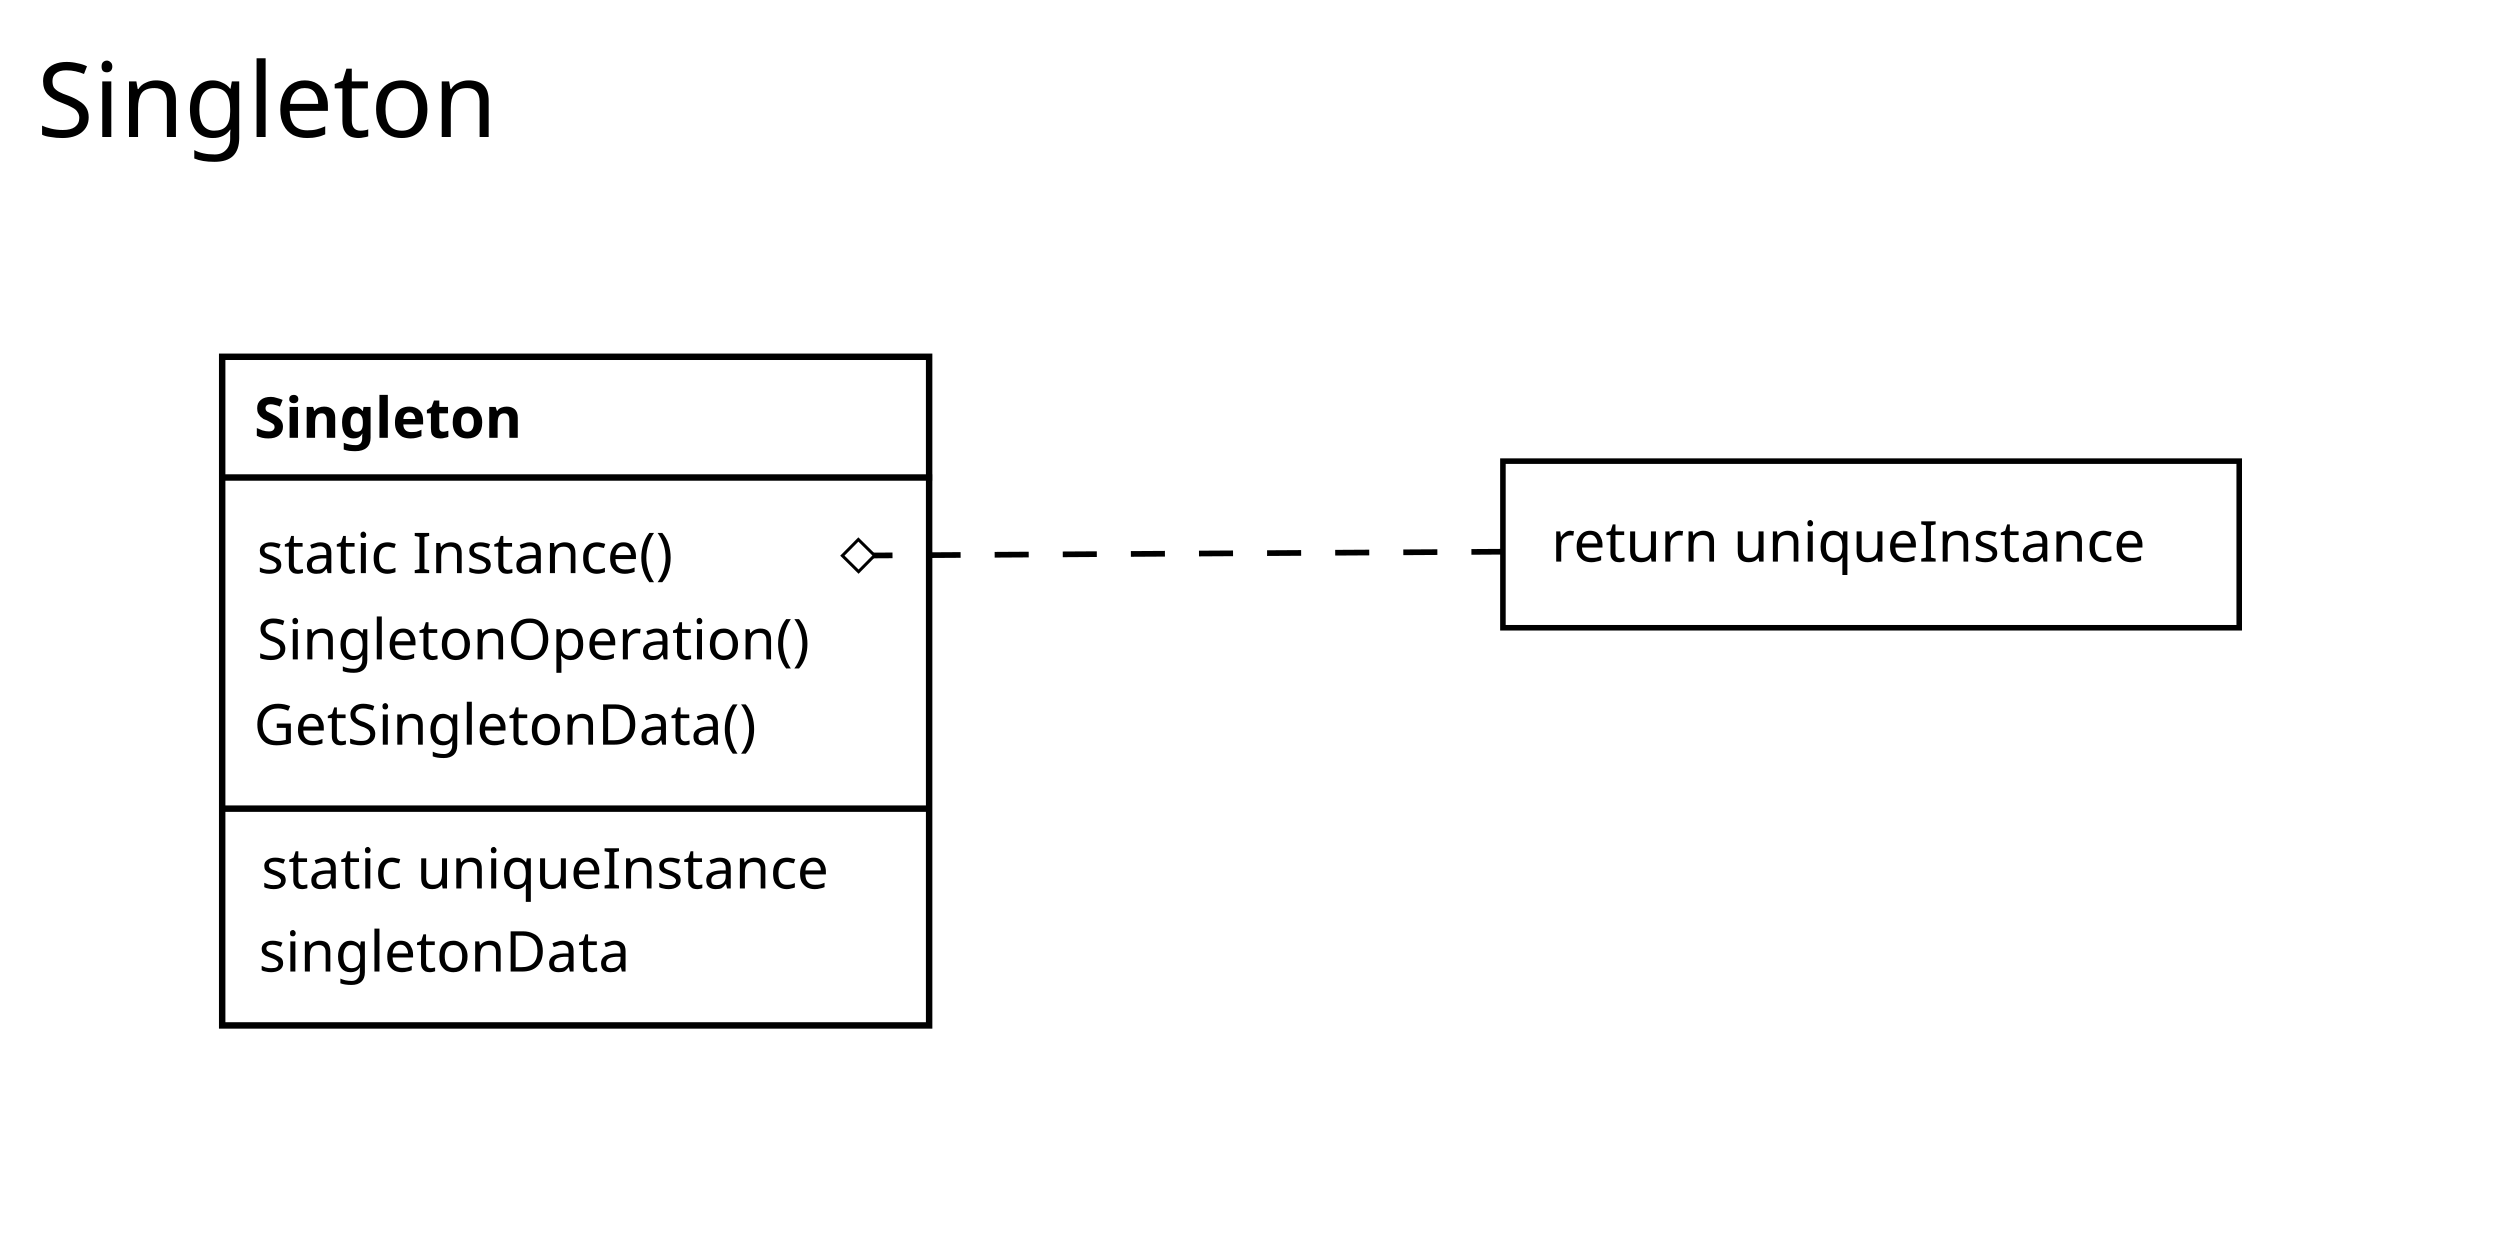
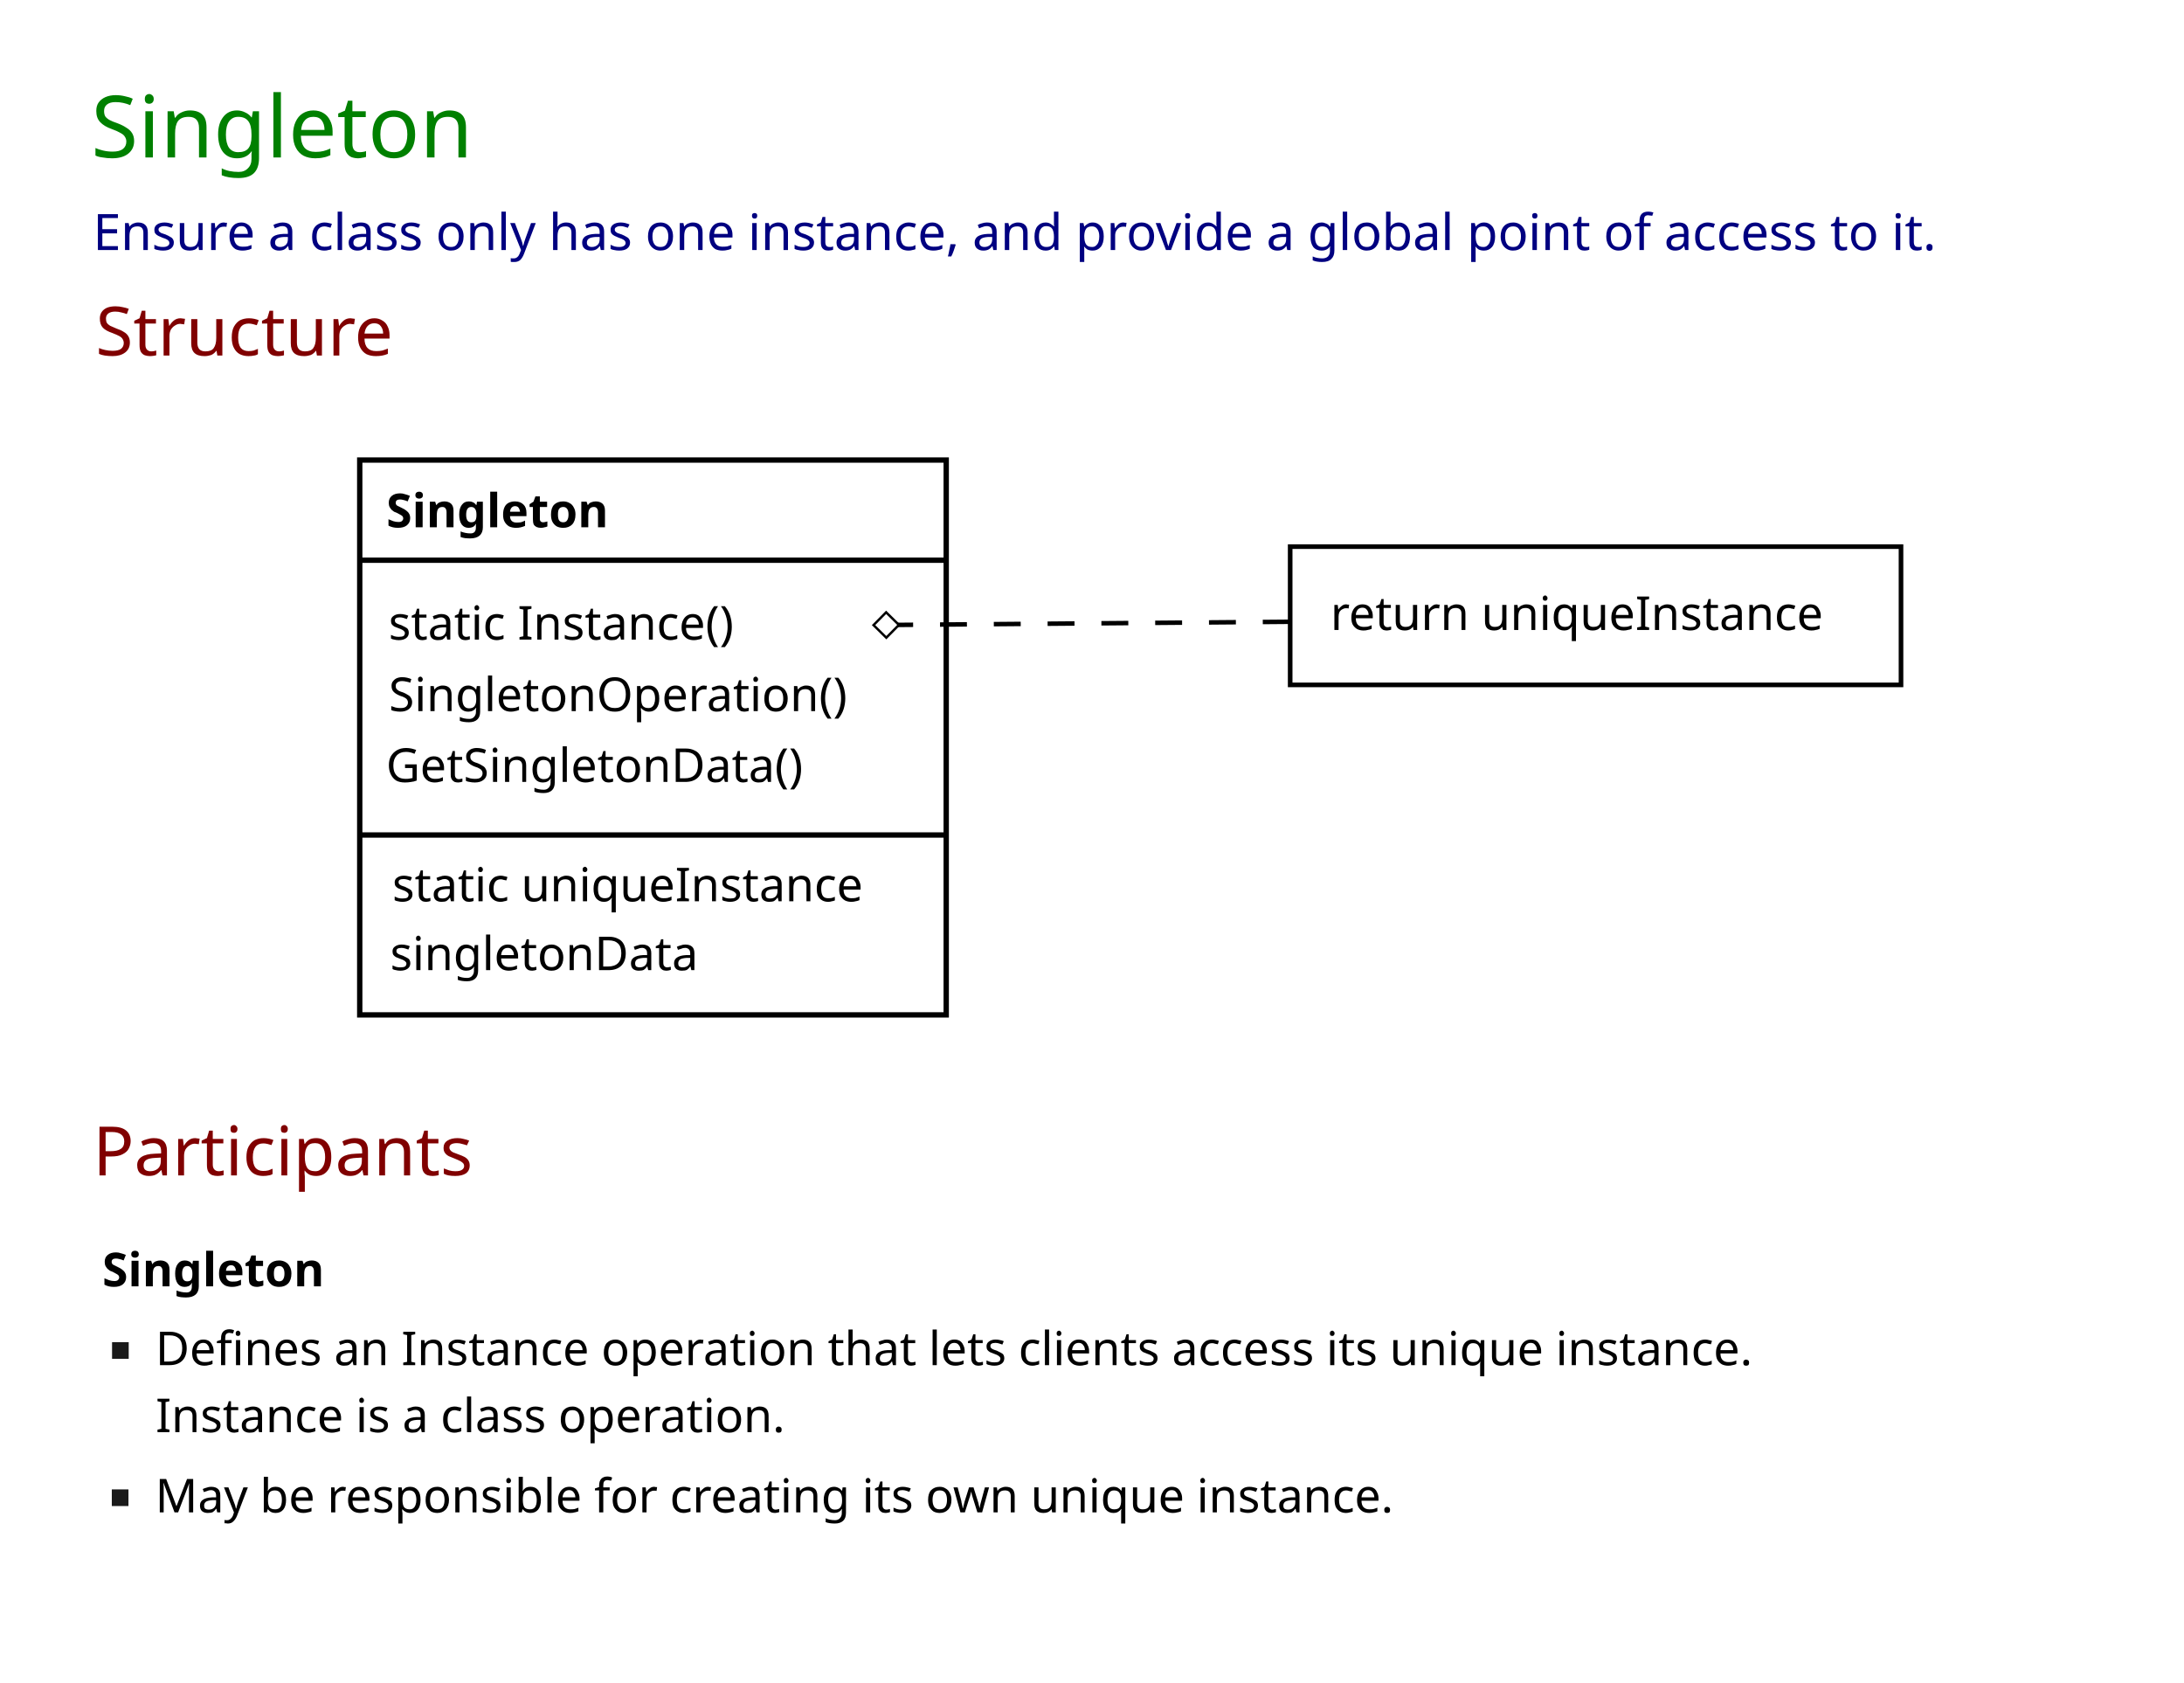
- <svg xmlns="http://www.w3.org/2000/svg" width="116.507mm" height="58.152mm" viewBox="0 0 116.507 58.152" version="1.1" id="svg29">
+ <svg xmlns="http://www.w3.org/2000/svg" width="122.687mm" height="94.51mm" viewBox="0 0 122.687 94.51" version="1.1" id="svg29">
  <defs id="defs23">
    <marker orient="auto" refY="0" refX="0" id="Arrow2Mstart" style="overflow:visible">
      <path id="path4666" style="fill:#000000;fill-opacity:1;fill-rule:evenodd;stroke:#000000;stroke-width:0.625;stroke-linejoin:round;stroke-opacity:1" d="M 8.719,4.034 -2.207,0.016 8.719,-4.002 c -1.745,2.372 -1.735,5.617 -6e-7,8.035 z" transform="scale(0.6)" />
    </marker>
    <marker style="overflow:visible" id="marker5446" refX="0" refY="0" orient="auto">
      <path transform="matrix(0.4,0,0,0.4,2.6,0)" style="fill:#ffffff;fill-rule:evenodd;stroke:#000000;stroke-width:1pt;stroke-opacity:1" d="M 0,-7.071 -7.071,0 0,7.071 7.071,0 Z" id="path5444" />
    </marker>
    <marker orient="auto" refY="0" refX="0" id="EmptyTriangleOutM" style="overflow:visible">
      <path id="path4805" d="M 5.77,0 -2.88,5 V -5 Z" style="fill:#ffffff;fill-rule:evenodd;stroke:#000000;stroke-width:1pt;stroke-opacity:1" transform="matrix(0.4,0,0,0.4,-1.8,0)" />
    </marker>
    <marker orient="auto" refY="0" refX="0" id="EmptyTriangleInM" style="overflow:visible">
      <path id="path4796" d="M 5.77,0 -2.88,5 V -5 Z" style="fill:#ffffff;fill-rule:evenodd;stroke:#000000;stroke-width:1pt;stroke-opacity:1" transform="matrix(-0.4,0,0,-0.4,1.8,0)" />
    </marker>
    <marker orient="auto" refY="0" refX="0" id="EmptyTriangleOutL" style="overflow:visible">
      <path id="path4802" d="M 5.77,0 -2.88,5 V -5 Z" style="fill:#ffffff;fill-rule:evenodd;stroke:#000000;stroke-width:1pt;stroke-opacity:1" transform="matrix(0.8,0,0,0.8,-4.8,0)" />
    </marker>
    <marker orient="auto" refY="0" refX="0" id="Arrow2Mend" style="overflow:visible">
      <path id="path4669" style="fill:#000000;fill-opacity:1;fill-rule:evenodd;stroke:#000000;stroke-width:0.625;stroke-linejoin:round;stroke-opacity:1" d="M 8.719,4.034 -2.207,0.016 8.719,-4.002 c -1.745,2.372 -1.735,5.617 -6e-7,8.035 z" transform="scale(-0.6)" />
    </marker>
    <marker orient="auto" refY="0" refX="0" id="EmptyDiamondM" style="overflow:visible">
      <path id="path4751" d="M 0,-7.071 -7.071,0 0,7.071 7.071,0 Z" style="fill:#ffffff;fill-rule:evenodd;stroke:#000000;stroke-width:1pt;stroke-opacity:1" transform="scale(0.4)" />
    </marker>
    <marker orient="auto" refY="0" refX="0" id="EmptyDiamondL" style="overflow:visible">
      <path id="path4748" d="M 0,-7.071 -7.071,0 0,7.071 7.071,0 Z" style="fill:#ffffff;fill-rule:evenodd;stroke:#000000;stroke-width:1pt;stroke-opacity:1" transform="scale(0.8)" />
    </marker>
    <marker orient="auto" refY="0" refX="0" id="EmptyTriangleOutM-8" style="overflow:visible">
      <path id="path4805-6" d="M 5.77,0 -2.88,5 V -5 Z" style="fill:#ffffff;fill-rule:evenodd;stroke:#000000;stroke-width:1pt;stroke-opacity:1" transform="matrix(0.4,0,0,0.4,-1.8,0)" />
    </marker>
    <marker orient="auto" refY="0" refX="0" id="EmptyDiamondM-1" style="overflow:visible">
      <path id="path4751-8" d="M 0,-7.071 -7.071,0 0,7.071 7.071,0 Z" style="fill:#ffffff;fill-rule:evenodd;stroke:#000000;stroke-width:1pt;stroke-opacity:1" transform="scale(0.4)" />
    </marker>
    <marker orient="auto" refY="0" refX="0" id="EmptyDiamondM-1-1" style="overflow:visible">
      <path id="path4751-8-3" d="M 0,-7.071 -7.071,0 0,7.071 7.071,0 Z" style="fill:#ffffff;fill-rule:evenodd;stroke:#000000;stroke-width:1pt;stroke-opacity:1" transform="scale(0.4)" />
    </marker>
    <marker orient="auto" refY="0" refX="0" id="EmptyDiamondM-1-1-1" style="overflow:visible">
      <path id="path4751-8-3-2" d="M 0,-7.071 -7.071,0 0,7.071 7.071,0 Z" style="fill:#ffffff;fill-rule:evenodd;stroke:#000000;stroke-width:1pt;stroke-opacity:1" transform="scale(0.4)" />
    </marker>
    <marker orient="auto" refY="0" refX="0" id="EmptyDiamondM-1-1-9" style="overflow:visible">
      <path id="path4751-8-3-5" d="M 0,-7.071 -7.071,0 0,7.071 7.071,0 Z" style="fill:#ffffff;fill-rule:evenodd;stroke:#000000;stroke-width:1pt;stroke-opacity:1" transform="scale(0.4)" />
    </marker>
    <marker orient="auto" refY="0" refX="0" id="Arrow2Mstart-3" style="overflow:visible">
      <path id="path4666-0" style="fill:#000000;fill-opacity:1;fill-rule:evenodd;stroke:#000000;stroke-width:0.625;stroke-linejoin:round;stroke-opacity:1" d="M 8.719,4.034 -2.207,0.016 8.719,-4.002 c -1.745,2.372 -1.735,5.617 -6e-7,8.035 z" transform="scale(0.6)" />
    </marker>
    <marker orient="auto" refY="0" refX="0" id="EmptyDiamondM-1-1-0" style="overflow:visible">
      <path id="path4751-8-3-8" d="M 0,-7.071 -7.071,0 0,7.071 7.071,0 Z" style="fill:#ffffff;fill-rule:evenodd;stroke:#000000;stroke-width:1pt;stroke-opacity:1" transform="scale(0.4)" />
    </marker>
    <marker orient="auto" refY="0" refX="0" id="EmptyDiamondM-1-1-0-1" style="overflow:visible">
      <path id="path4751-8-3-8-2" d="M 0,-7.071 -7.071,0 0,7.071 7.071,0 Z" style="fill:#ffffff;fill-rule:evenodd;stroke:#000000;stroke-width:1pt;stroke-opacity:1" transform="scale(0.4)" />
    </marker>
  </defs>
-   <g id="layer1" transform="translate(-17.88688,-13.40686)">
-     <rect style="opacity:1;vector-effect:none;fill:#ffffff;fill-opacity:1;stroke:none;stroke-width:0.199;stroke-linecap:butt;stroke-linejoin:miter;stroke-miterlimit:4;stroke-dasharray:none;stroke-dashoffset:0;stroke-opacity:1" id="rect5552" width="116.507" height="58.252" x="17.887" y="13.407" />
-     <text xml:space="preserve" style="font-style:normal;font-variant:normal;font-weight:normal;font-stretch:normal;font-size:4.824px;line-height:3.23px;font-family:sans-serif;-inkscape-font-specification:sans-serif;letter-spacing:0px;word-spacing:0px;fill:#000000;fill-opacity:1;stroke:none;stroke-width:0.129" x="19.599" y="19.795" id="text4512-38">
-       <tspan id="tspan4510-76" x="19.599" y="19.795" style="font-weight:normal;stroke-width:0.129">Singleton</tspan>
+   <g id="layer1" transform="translate(-14.4851,-10.95001)">
+     <rect style="opacity:1;vector-effect:none;fill:#ffffff;fill-opacity:1;stroke:none;stroke-width:0.26;stroke-linecap:butt;stroke-linejoin:miter;stroke-miterlimit:4;stroke-dasharray:none;stroke-dashoffset:0;stroke-opacity:1" id="rect5552" width="122.687" height="94.61" x="14.485" y="10.95" />
+     <text xml:space="preserve" style="font-style:normal;font-variant:normal;font-weight:normal;font-stretch:normal;font-size:4.824px;line-height:3.23px;font-family:sans-serif;-inkscape-font-specification:sans-serif;letter-spacing:0px;word-spacing:0px;fill:#008000;fill-opacity:1;stroke:none;stroke-width:0.129" x="19.599" y="19.795" id="text4512-38">
+       <tspan id="tspan4510-76" x="19.599" y="19.795" style="font-weight:normal;fill:#008000;stroke-width:0.129">Singleton</tspan>
    </text>
-     <rect style="opacity:1;vector-effect:none;fill:#ffffff;fill-opacity:1;stroke:#000000;stroke-width:0.259;stroke-linecap:butt;stroke-linejoin:miter;stroke-miterlimit:4;stroke-dasharray:none;stroke-dashoffset:0;stroke-opacity:1" id="rect3701-65-12-7" width="34.314" height="7.765" x="87.927" y="34.897" />
-     <text xml:space="preserve" style="font-style:normal;font-variant:normal;font-weight:normal;font-stretch:normal;font-size:2.626px;line-height:1.758px;font-family:sans-serif;-inkscape-font-specification:sans-serif;letter-spacing:0px;word-spacing:0px;fill:#000000;fill-opacity:1;stroke:none;stroke-width:0.07" x="90.193" y="39.576" id="text4512-0-6-2-5-6">
-       <tspan id="tspan4510-7-1-8-34-0" x="90.193" y="39.576" style="font-weight:normal;stroke-width:0.07">return uniqueInstance</tspan>
+     <rect style="opacity:1;vector-effect:none;fill:#ffffff;fill-opacity:1;stroke:#000000;stroke-width:0.3;stroke-linecap:butt;stroke-linejoin:miter;stroke-miterlimit:4;stroke-dasharray:none;stroke-dashoffset:0;stroke-opacity:1" id="rect3701-6-0-9-1-1" width="32.946" height="31.161" x="34.693" y="36.786" />
+     <path style="fill:none;stroke:#000000;stroke-width:0.3;stroke-linecap:butt;stroke-linejoin:miter;stroke-miterlimit:4;stroke-dasharray:none;stroke-opacity:1" d="M 34.732,42.412 H 67.78" id="path4508-1-8-7-6-5" />
+     <text xml:space="preserve" style="font-style:normal;font-variant:normal;font-weight:normal;font-stretch:normal;font-size:2.626px;line-height:1.758px;font-family:sans-serif;-inkscape-font-specification:sans-serif;letter-spacing:0px;word-spacing:0px;fill:#000000;fill-opacity:1;stroke:none;stroke-width:0.07" x="36.183" y="40.561" id="text4512-3-3-8-5-8">
+       <tspan id="tspan4510-78-8-1-3-1" x="36.183" y="40.561" style="font-weight:bold;stroke-width:0.07">Singleton</tspan>
    </text>
-     <rect style="opacity:1;vector-effect:none;fill:#ffffff;fill-opacity:1;stroke:#000000;stroke-width:0.3;stroke-linecap:butt;stroke-linejoin:miter;stroke-miterlimit:4;stroke-dasharray:none;stroke-dashoffset:0;stroke-opacity:1" id="rect3701-6-0-9-1-1" width="32.946" height="31.161" x="28.241" y="30.034" />
-     <path style="fill:none;stroke:#000000;stroke-width:0.3;stroke-linecap:butt;stroke-linejoin:miter;stroke-miterlimit:4;stroke-dasharray:none;stroke-opacity:1" d="m 28.28,35.66 h 33.047" id="path4508-1-8-7-6-5" />
-     <text xml:space="preserve" style="font-style:normal;font-variant:normal;font-weight:normal;font-stretch:normal;font-size:2.626px;line-height:1.758px;font-family:sans-serif;-inkscape-font-specification:sans-serif;letter-spacing:0px;word-spacing:0px;fill:#000000;fill-opacity:1;stroke:none;stroke-width:0.07" x="29.73" y="33.809" id="text4512-3-3-8-5-8">
-       <tspan id="tspan4510-78-8-1-3-1" x="29.73" y="33.809" style="font-weight:bold;stroke-width:0.07">Singleton</tspan>
+     <text xml:space="preserve" style="font-style:normal;font-variant:normal;font-weight:normal;font-stretch:normal;font-size:2.626px;line-height:1.758px;font-family:sans-serif;-inkscape-font-specification:sans-serif;letter-spacing:0px;word-spacing:0px;fill:#000000;fill-opacity:1;stroke:none;stroke-width:0.07" x="36.31" y="46.87" id="text4512-0-6-2-40-04-9">
+       <tspan id="tspan4510-7-1-8-1-6-2" x="36.31" y="46.87" style="font-weight:normal;stroke-width:0.07">static Instance()</tspan>
    </text>
-     <text xml:space="preserve" style="font-style:normal;font-variant:normal;font-weight:normal;font-stretch:normal;font-size:2.626px;line-height:1.758px;font-family:sans-serif;-inkscape-font-specification:sans-serif;letter-spacing:0px;word-spacing:0px;fill:#000000;fill-opacity:1;stroke:none;stroke-width:0.07" x="29.857" y="40.118" id="text4512-0-6-2-40-04-9">
-       <tspan id="tspan4510-7-1-8-1-6-2" x="29.857" y="40.118" style="font-weight:normal;stroke-width:0.07">static Instance()</tspan>
+     <path style="fill:none;stroke:#000000;stroke-width:0.252;stroke-linecap:butt;stroke-linejoin:miter;stroke-miterlimit:4;stroke-dasharray:1.511, 1.511;stroke-dashoffset:0;stroke-opacity:1;marker-start:url(#EmptyDiamondM-1-1-9)" d="M 64.269,46.05 88.983,45.853" id="path4640-8-9-5" />
+     <text xml:space="preserve" style="font-style:normal;font-variant:normal;font-weight:normal;font-stretch:normal;font-size:2.626px;line-height:1.758px;font-family:sans-serif;-inkscape-font-specification:sans-serif;letter-spacing:0px;word-spacing:0px;fill:#000000;fill-opacity:1;stroke:none;stroke-width:0.07" x="36.325" y="50.887" id="text4512-0-6-2-40-04-9-8">
+       <tspan id="tspan4510-7-1-8-1-6-2-2" x="36.325" y="50.887" style="font-weight:normal;stroke-width:0.07">SingletonOperation()</tspan>
    </text>
-     <path style="fill:none;stroke:#000000;stroke-width:0.265;stroke-linecap:butt;stroke-linejoin:miter;stroke-miterlimit:4;stroke-dasharray:1.587, 1.587;stroke-dashoffset:0;stroke-opacity:1;marker-start:url(#EmptyDiamondM-1-1-9)" d="M 57.893,39.298 87.847,39.119" id="path4640-8-9-5" />
-     <text xml:space="preserve" style="font-style:normal;font-variant:normal;font-weight:normal;font-stretch:normal;font-size:2.626px;line-height:1.758px;font-family:sans-serif;-inkscape-font-specification:sans-serif;letter-spacing:0px;word-spacing:0px;fill:#000000;fill-opacity:1;stroke:none;stroke-width:0.07" x="29.872" y="44.135" id="text4512-0-6-2-40-04-9-8">
-       <tspan id="tspan4510-7-1-8-1-6-2-2" x="29.872" y="44.135" style="font-weight:normal;stroke-width:0.07">SingletonOperation()</tspan>
+     <text xml:space="preserve" style="font-style:normal;font-variant:normal;font-weight:normal;font-stretch:normal;font-size:2.626px;line-height:1.758px;font-family:sans-serif;-inkscape-font-specification:sans-serif;letter-spacing:0px;word-spacing:0px;fill:#000000;fill-opacity:1;stroke:none;stroke-width:0.07" x="36.175" y="54.862" id="text4512-0-6-2-40-04-9-8-6">
+       <tspan id="tspan4510-7-1-8-1-6-2-2-3" x="36.175" y="54.862" style="font-weight:normal;stroke-width:0.07">GetSingletonData()</tspan>
    </text>
-     <text xml:space="preserve" style="font-style:normal;font-variant:normal;font-weight:normal;font-stretch:normal;font-size:2.626px;line-height:1.758px;font-family:sans-serif;-inkscape-font-specification:sans-serif;letter-spacing:0px;word-spacing:0px;fill:#000000;fill-opacity:1;stroke:none;stroke-width:0.07" x="29.723" y="48.11" id="text4512-0-6-2-40-04-9-8-6">
-       <tspan id="tspan4510-7-1-8-1-6-2-2-3" x="29.723" y="48.11" style="font-weight:normal;stroke-width:0.07">GetSingletonData()</tspan>
+     <path style="fill:none;stroke:#000000;stroke-width:0.3;stroke-linecap:butt;stroke-linejoin:miter;stroke-miterlimit:4;stroke-dasharray:none;stroke-opacity:1" d="M 34.676,57.844 H 67.724" id="path4508-1-8-7-6-5-0" />
+     <text xml:space="preserve" style="font-style:normal;font-variant:normal;font-weight:normal;font-stretch:normal;font-size:2.626px;line-height:1.758px;font-family:sans-serif;-inkscape-font-specification:sans-serif;letter-spacing:0px;word-spacing:0px;fill:#000000;fill-opacity:1;stroke:none;stroke-width:0.07" x="36.514" y="61.565" id="text4512-0-6-2-40-04-9-4">
+       <tspan id="tspan4510-7-1-8-1-6-2-8" x="36.514" y="61.565" style="font-weight:normal;stroke-width:0.07">static uniqueInstance</tspan>
    </text>
-     <path style="fill:none;stroke:#000000;stroke-width:0.3;stroke-linecap:butt;stroke-linejoin:miter;stroke-miterlimit:4;stroke-dasharray:none;stroke-opacity:1" d="M 28.224,51.092 H 61.271" id="path4508-1-8-7-6-5-0" />
-     <text xml:space="preserve" style="font-style:normal;font-variant:normal;font-weight:normal;font-stretch:normal;font-size:2.626px;line-height:1.758px;font-family:sans-serif;-inkscape-font-specification:sans-serif;letter-spacing:0px;word-spacing:0px;fill:#000000;fill-opacity:1;stroke:none;stroke-width:0.07" x="30.061" y="54.813" id="text4512-0-6-2-40-04-9-4">
-       <tspan id="tspan4510-7-1-8-1-6-2-8" x="30.061" y="54.813" style="font-weight:normal;stroke-width:0.07">static uniqueInstance</tspan>
+     <text xml:space="preserve" style="font-style:normal;font-variant:normal;font-weight:normal;font-stretch:normal;font-size:2.626px;line-height:1.758px;font-family:sans-serif;-inkscape-font-specification:sans-serif;letter-spacing:0px;word-spacing:0px;fill:#000000;fill-opacity:1;stroke:none;stroke-width:0.07" x="36.393" y="65.434" id="text4512-0-6-2-40-04-9-4-6">
+       <tspan id="tspan4510-7-1-8-1-6-2-8-1" x="36.393" y="65.434" style="font-weight:normal;stroke-width:0.07">singletonData</tspan>
    </text>
-     <text xml:space="preserve" style="font-style:normal;font-variant:normal;font-weight:normal;font-stretch:normal;font-size:2.626px;line-height:1.758px;font-family:sans-serif;-inkscape-font-specification:sans-serif;letter-spacing:0px;word-spacing:0px;fill:#000000;fill-opacity:1;stroke:none;stroke-width:0.07" x="29.94" y="58.682" id="text4512-0-6-2-40-04-9-4-6">
-       <tspan id="tspan4510-7-1-8-1-6-2-8-1" x="29.94" y="58.682" style="font-weight:normal;stroke-width:0.07">singletonData</tspan>
+     <text xml:space="preserve" style="font-style:normal;font-variant:normal;font-weight:normal;font-stretch:normal;font-size:3.834px;line-height:2.568px;font-family:sans-serif;-inkscape-font-specification:sans-serif;letter-spacing:0px;word-spacing:0px;fill:#800000;fill-opacity:1;stroke:none;stroke-width:0.103" x="19.698" y="76.963" id="text502-4-4">
+       <tspan id="tspan500-4-3" x="19.698" y="76.963" style="fill:#800000;stroke-width:0.103">Participants</tspan>
+     </text>
+     <text xml:space="preserve" style="font-style:normal;font-variant:normal;font-weight:normal;font-stretch:normal;font-size:2.626px;line-height:1.758px;font-family:sans-serif;-inkscape-font-specification:sans-serif;letter-spacing:0px;word-spacing:0px;fill:#000000;fill-opacity:1;stroke:none;stroke-width:0.07" x="20.227" y="83.192" id="text4512-3-3-8-8-3-67-5-6">
+       <tspan id="tspan4510-78-8-1-2-9-18-8-0" x="20.227" y="83.192" style="font-weight:bold;stroke-width:0.07">Singleton</tspan>
+     </text>
+     <text xml:space="preserve" style="font-style:normal;font-variant:normal;font-weight:normal;font-stretch:normal;font-size:2.626px;line-height:3.76px;font-family:sans-serif;-inkscape-font-specification:sans-serif;letter-spacing:0px;word-spacing:0px;fill:#000000;fill-opacity:1;stroke:none;stroke-width:0.07" x="23.224" y="87.617" id="text4512-0-6-2-40-0-90-7-6-6-9">
+       <tspan x="23.224" y="87.617" style="font-weight:normal;line-height:3.76px;stroke-width:0.07" id="tspan4133">Defines an Instance operation that lets clients access its unique instance. </tspan>
+       <tspan x="23.224" y="91.377" style="font-weight:normal;line-height:3.76px;stroke-width:0.07" id="tspan111">Instance is a class operation.</tspan>
+     </text>
+     <rect style="opacity:1;vector-effect:none;fill:#1a1a1a;fill-opacity:1;stroke:none;stroke-width:0.529;stroke-linecap:butt;stroke-linejoin:miter;stroke-miterlimit:4;stroke-dasharray:none;stroke-dashoffset:0;stroke-opacity:1" id="rect590-3" width="0.935" height="0.935" x="20.78" y="86.326" />
+     <text xml:space="preserve" style="font-style:normal;font-variant:normal;font-weight:normal;font-stretch:normal;font-size:3.834px;line-height:2.568px;font-family:sans-serif;-inkscape-font-specification:sans-serif;letter-spacing:0px;word-spacing:0px;fill:#800000;fill-opacity:1;stroke:none;stroke-width:0.103" x="19.859" y="30.919" id="text502-4-4-0">
+       <tspan id="tspan500-4-3-7" x="19.859" y="30.919" style="fill:#800000;stroke-width:0.103">Structure</tspan>
+     </text>
+     <text xml:space="preserve" style="font-style:normal;font-variant:normal;font-weight:normal;font-stretch:normal;font-size:2.626px;line-height:3.76px;font-family:sans-serif;-inkscape-font-specification:sans-serif;letter-spacing:0px;word-spacing:0px;fill:#000080;fill-opacity:1;stroke:none;stroke-width:0.07" x="19.703" y="24.993" id="text4512-0-6-2-40-0-90-7-6-6-9-8">
+       <tspan x="19.703" y="24.993" style="font-weight:normal;font-size:2.822px;line-height:3.76px;fill:#000080;stroke-width:0.07" id="tspan150">Ensure a class only has one instance, and provide a global point of access to it.</tspan>
+     </text>
+     <text xml:space="preserve" style="font-style:normal;font-variant:normal;font-weight:normal;font-stretch:normal;font-size:2.626px;line-height:3.76px;font-family:sans-serif;-inkscape-font-specification:sans-serif;letter-spacing:0px;word-spacing:0px;fill:#000000;fill-opacity:1;stroke:none;stroke-width:0.07" x="23.209" y="95.886" id="text4512-0-6-2-40-0-90-7-6-6-9-7">
+       <tspan x="23.209" y="95.886" style="font-weight:normal;line-height:3.76px;stroke-width:0.07" id="tspan111-4">May be responsible for creating its own unique instance.</tspan>
+     </text>
+     <rect style="opacity:1;vector-effect:none;fill:#1a1a1a;fill-opacity:1;stroke:none;stroke-width:0.529;stroke-linecap:butt;stroke-linejoin:miter;stroke-miterlimit:4;stroke-dasharray:none;stroke-dashoffset:0;stroke-opacity:1" id="rect590-3-5" width="0.935" height="0.935" x="20.766" y="94.595" />
+     <rect style="opacity:1;vector-effect:none;fill:#ffffff;fill-opacity:1;stroke:#000000;stroke-width:0.259;stroke-linecap:butt;stroke-linejoin:miter;stroke-miterlimit:4;stroke-dasharray:none;stroke-dashoffset:0;stroke-opacity:1" id="rect3701-65-12-7" width="34.314" height="7.765" x="86.961" y="41.649" />
+     <text xml:space="preserve" style="font-style:normal;font-variant:normal;font-weight:normal;font-stretch:normal;font-size:2.626px;line-height:1.758px;font-family:sans-serif;-inkscape-font-specification:sans-serif;letter-spacing:0px;word-spacing:0px;fill:#000000;fill-opacity:1;stroke:none;stroke-width:0.07" x="89.227" y="46.328" id="text4512-0-6-2-5-6">
+       <tspan id="tspan4510-7-1-8-34-0" x="89.227" y="46.328" style="font-weight:normal;stroke-width:0.07">return uniqueInstance</tspan>
    </text>
  </g>
</svg>
